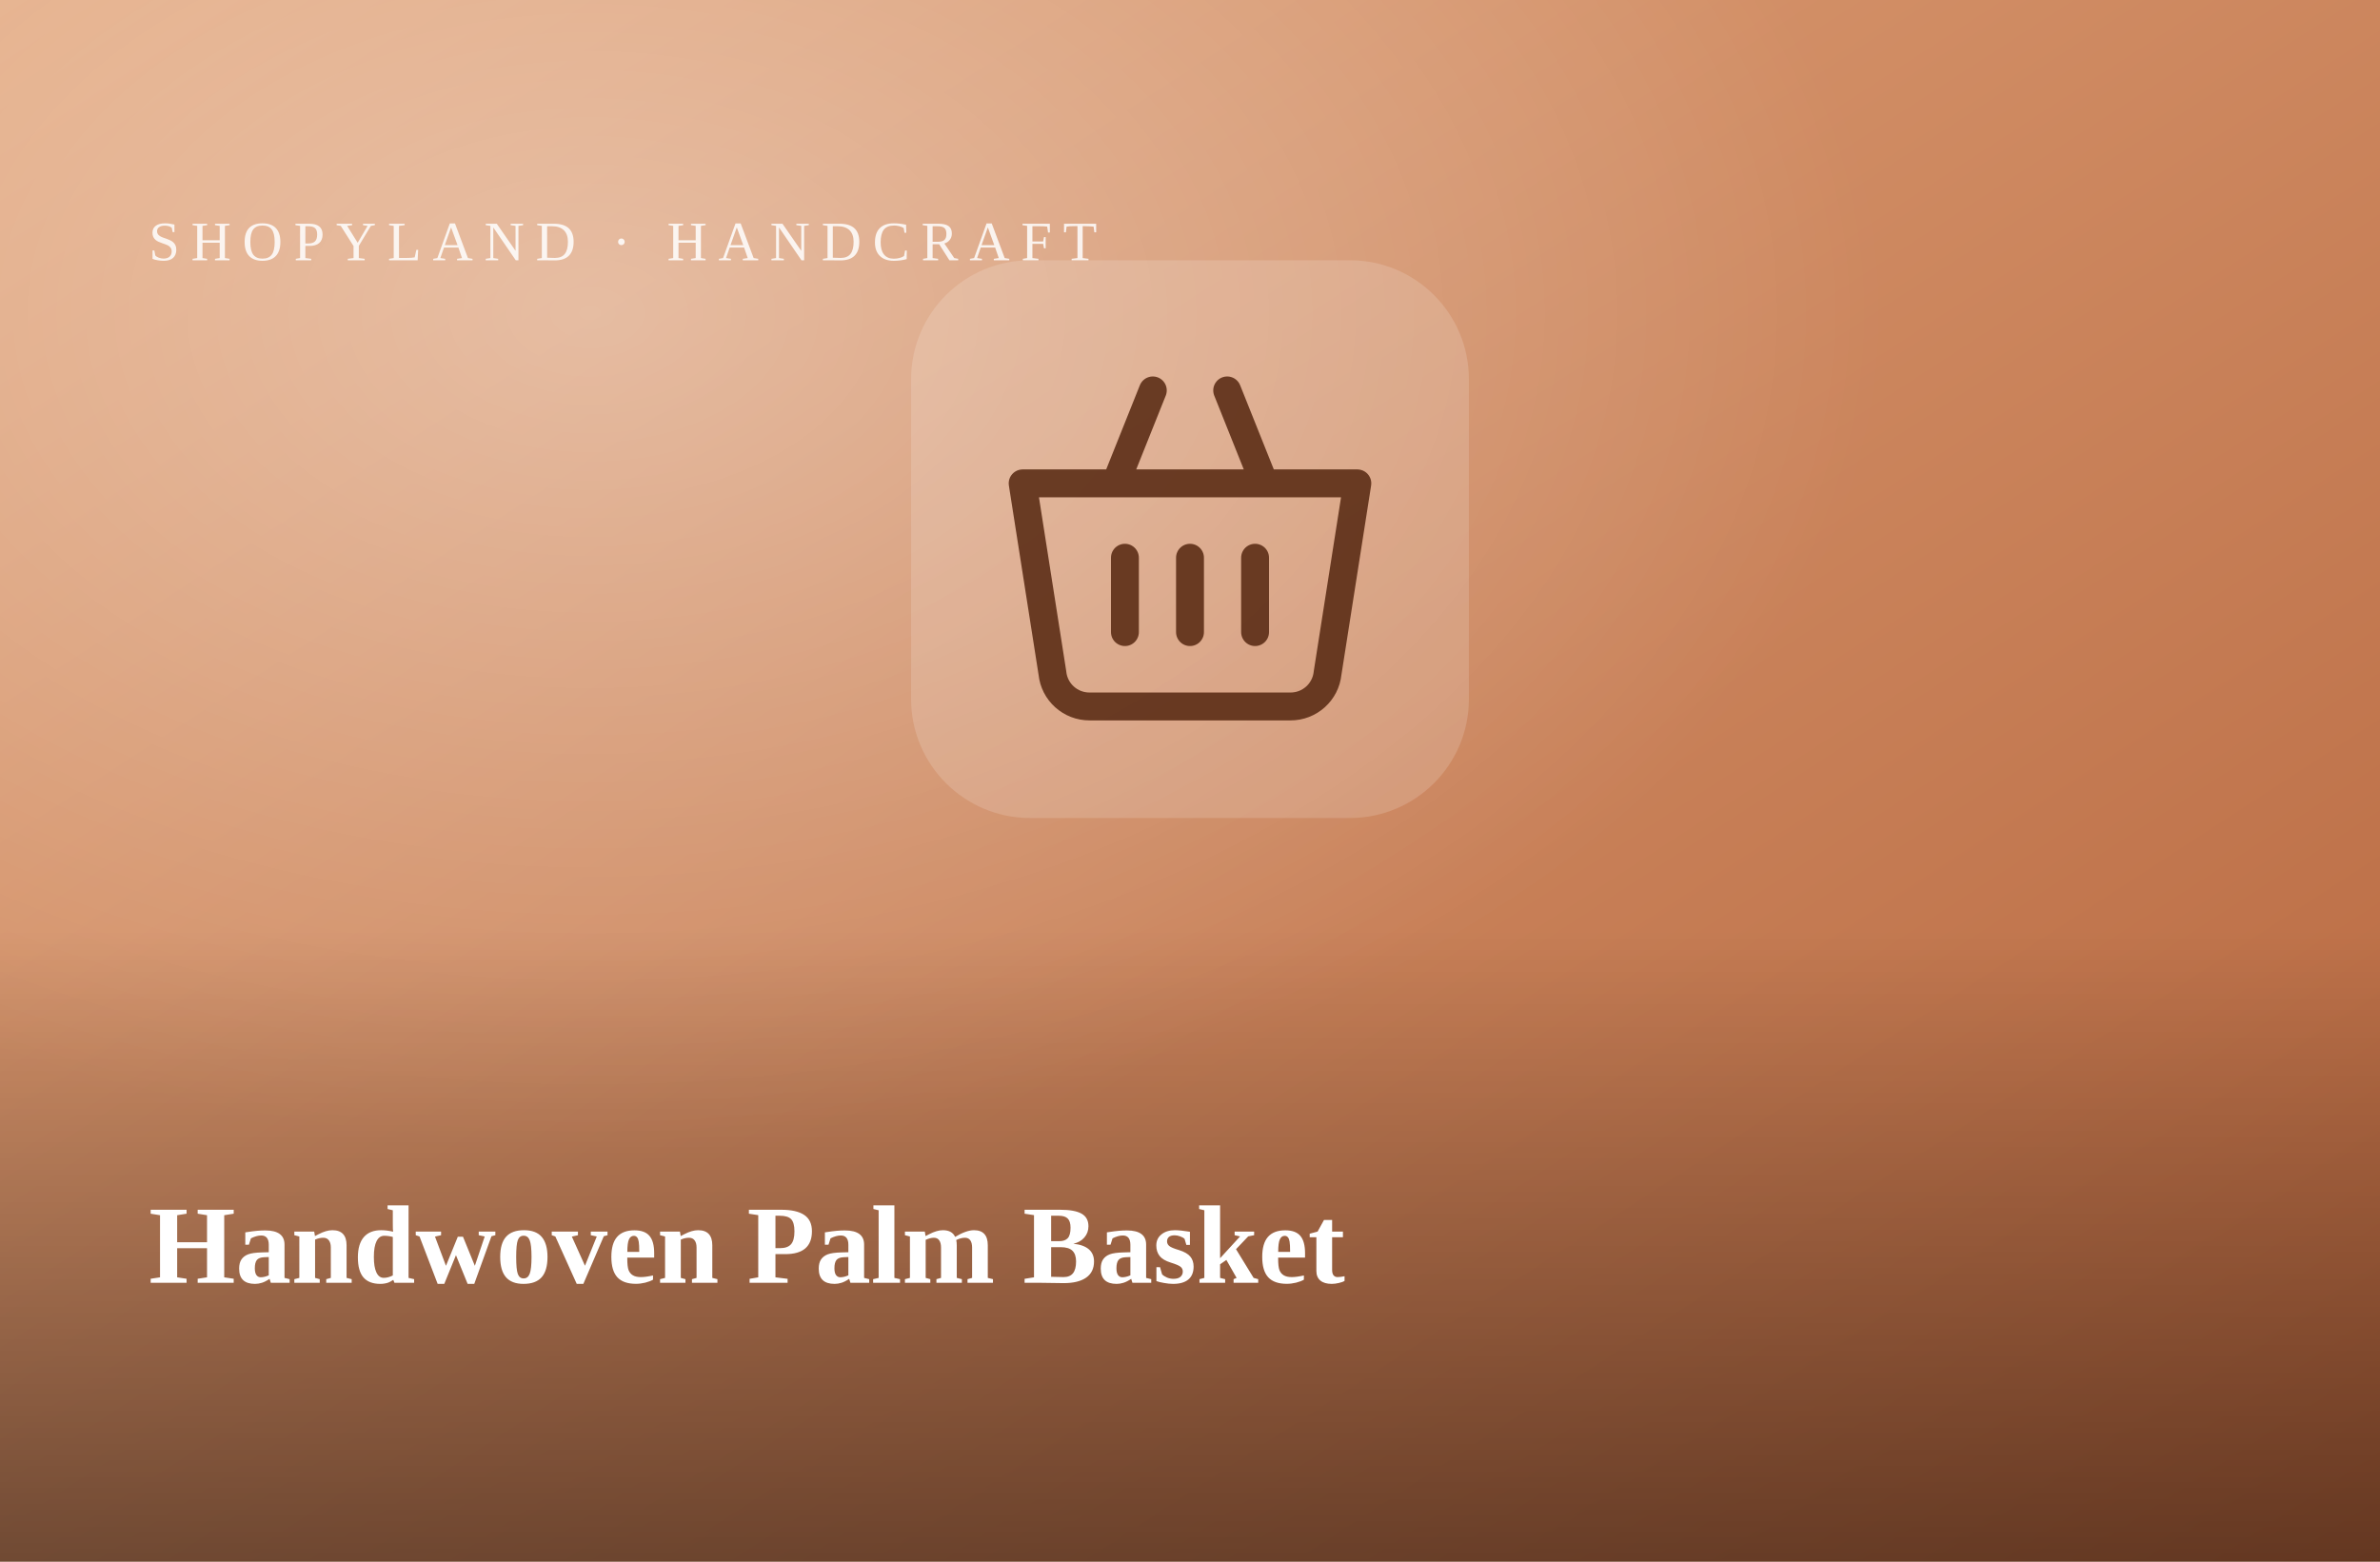
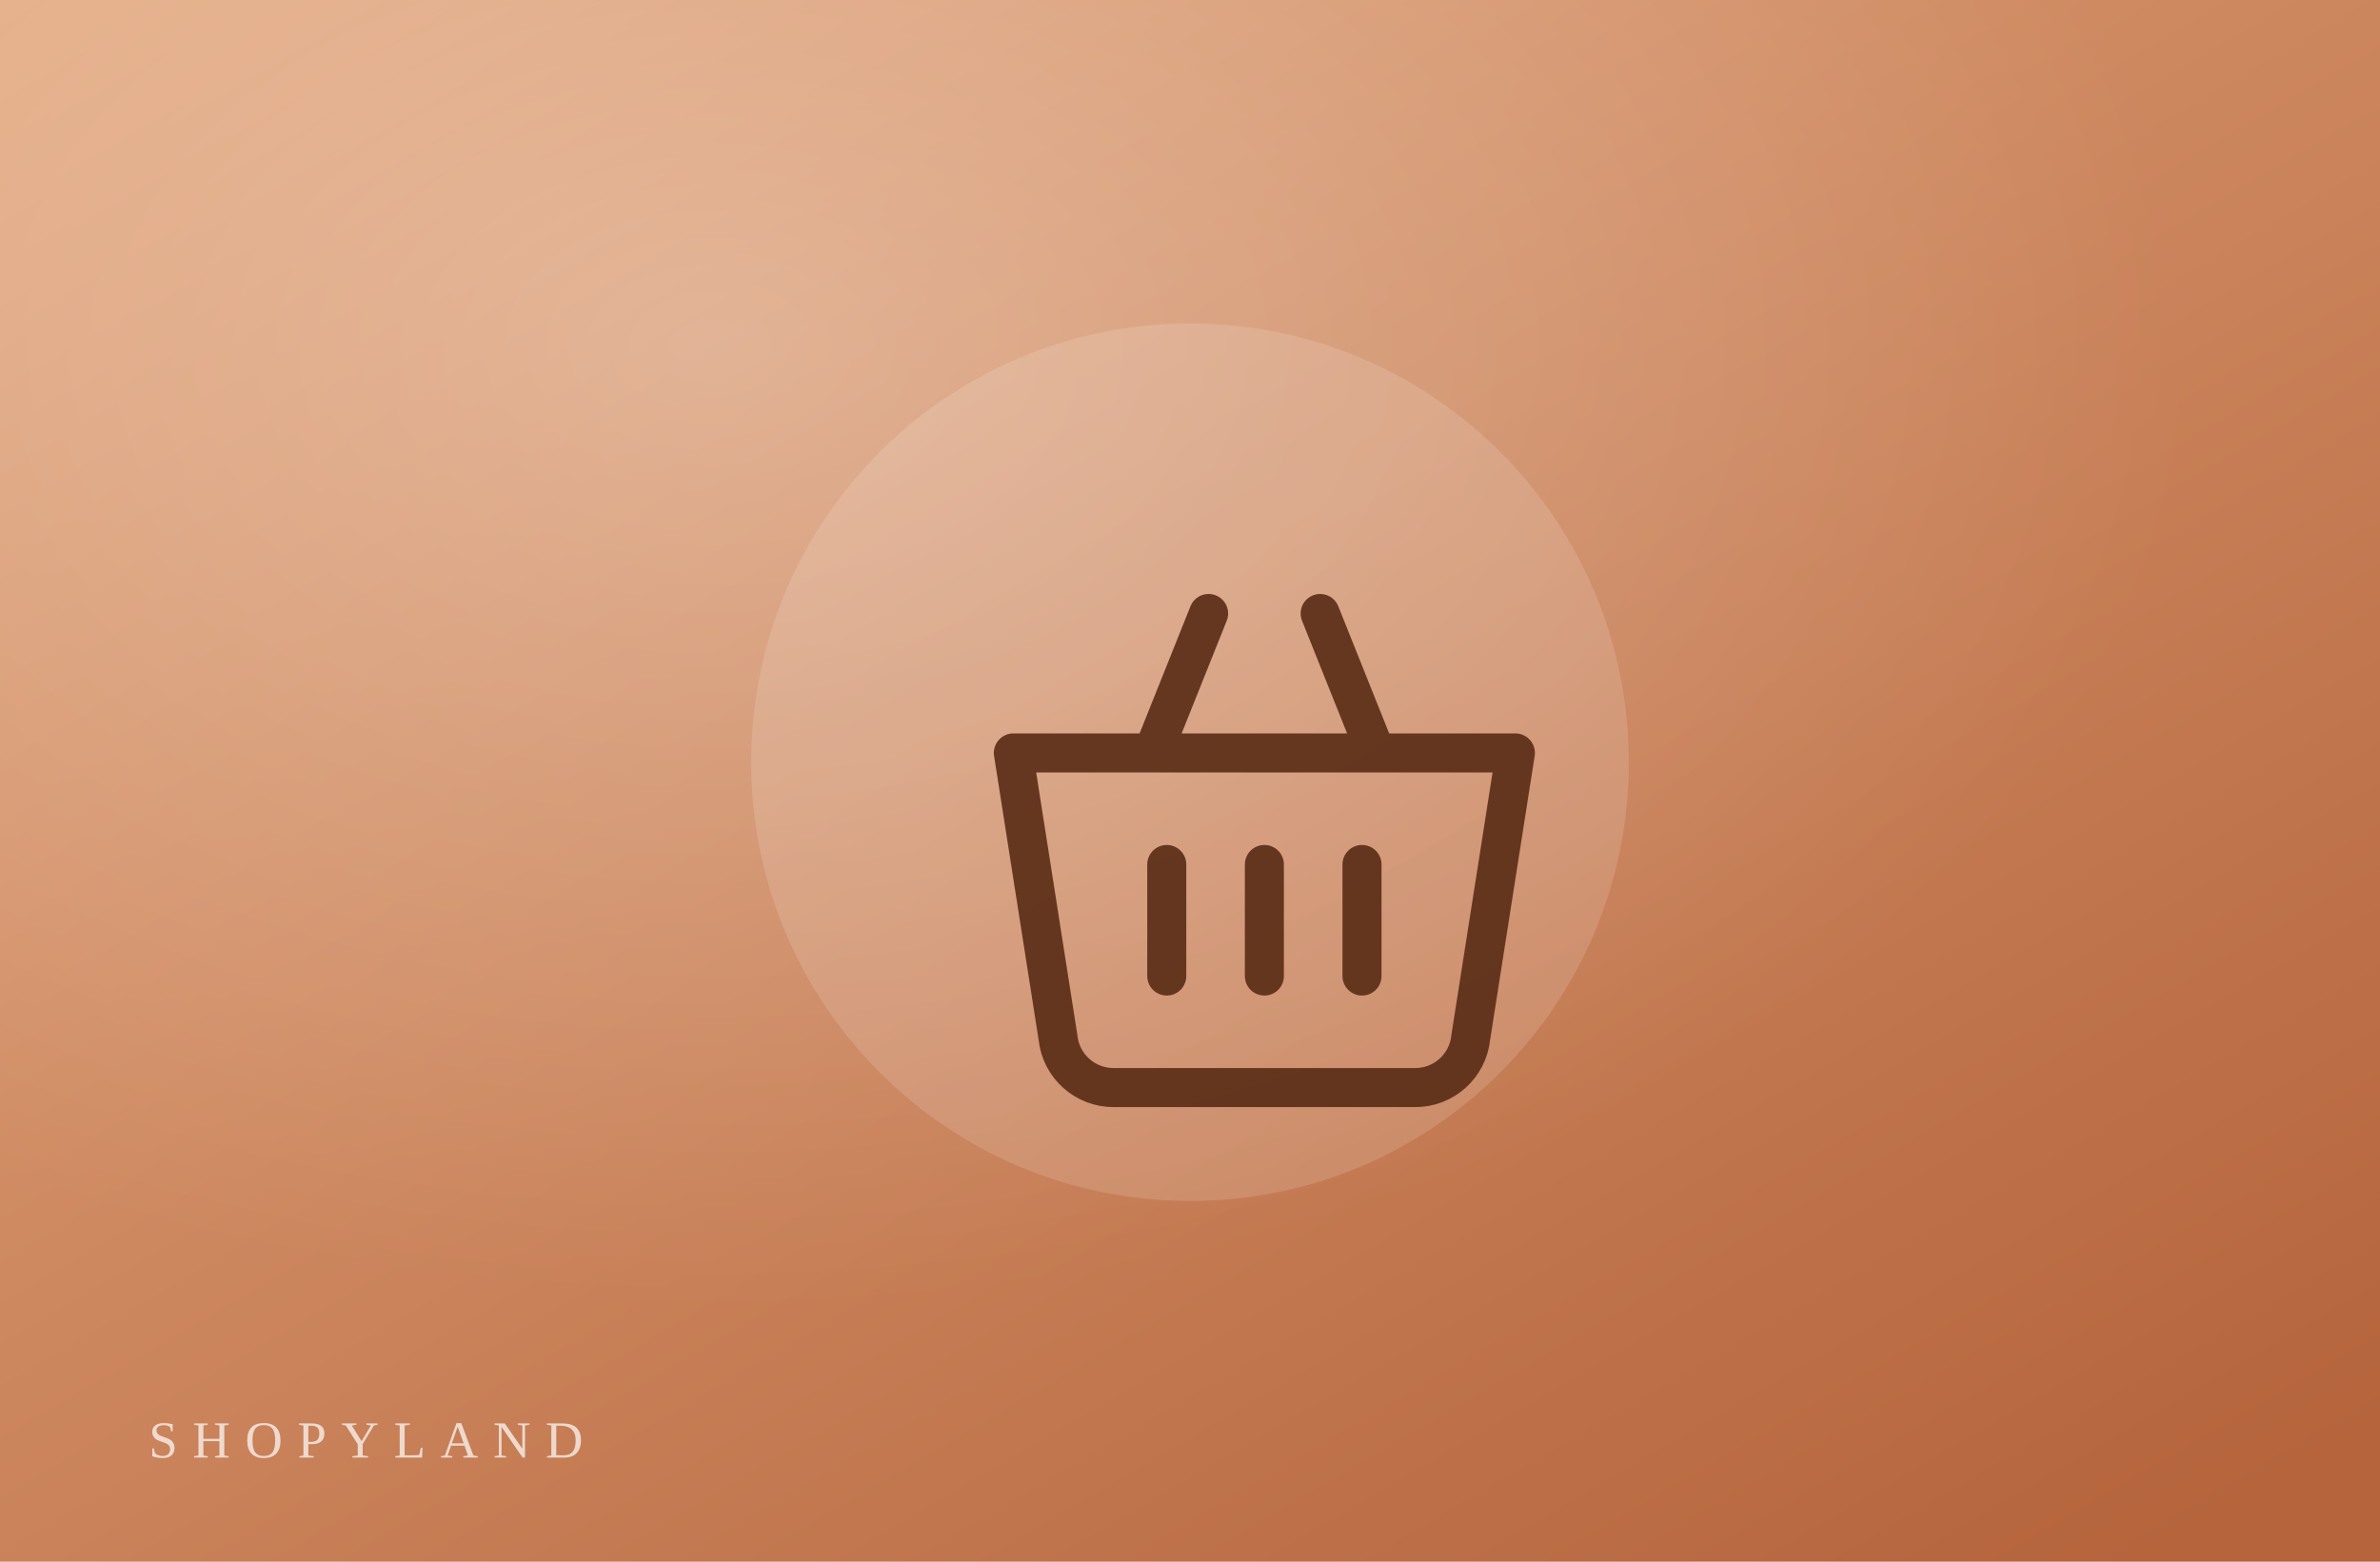
<svg xmlns="http://www.w3.org/2000/svg" viewBox="0 0 640 420" width="640" height="420">
  <defs>
-     <linearGradient id="bg" x1="0" y1="0" x2="1" y2="1">
+     <linearGradient id="bg" x1="0" y1="0" x2="0.9" y2="1">
      <stop offset="0" stop-color="#E3A87F" />
      <stop offset="1" stop-color="#B5643C" />
    </linearGradient>
-     <radialGradient id="hl" cx="0.25" cy="0.2" r="0.9">
-       <stop offset="0" stop-color="#ffffff" stop-opacity="0.35" />
-       <stop offset="0.6" stop-color="#ffffff" stop-opacity="0" />
+     <radialGradient id="hl" cx="0.3" cy="0.22" r="0.95">
+       <stop offset="0" stop-color="#ffffff" stop-opacity="0.28" />
+       <stop offset="0.65" stop-color="#ffffff" stop-opacity="0" />
    </radialGradient>
-     <linearGradient id="scrim" x1="0" y1="0" x2="0" y2="1">
-       <stop offset="0" stop-color="#000" stop-opacity="0" />
-       <stop offset="1" stop-color="#000" stop-opacity="0.45" />
-     </linearGradient>
  </defs>
  <rect width="640" height="420" fill="url(#bg)" />
  <rect width="640" height="420" fill="url(#hl)" />
-   <rect x="245" y="70" width="150" height="150" rx="32" fill="#ffffff" fill-opacity="0.16" />
-   <g transform="translate(260 85) scale(5)" fill="none" stroke="#5C2E17" stroke-opacity="0.9" stroke-width="1.5" stroke-linecap="round" stroke-linejoin="round">
+   <circle cx="320" cy="205" r="118" fill="#ffffff" fill-opacity="0.14" />
+   <g transform="translate(250 135) scale(7.5)" fill="none" stroke="#5C2E17" stroke-opacity="0.92" stroke-width="1.4" stroke-linecap="round" stroke-linejoin="round">
    <path d="M3 9h18l-1.6 10.2a2 2 0 0 1-2 1.8H6.6a2 2 0 0 1-2-1.8L3 9zM8 9l2-5M16 9l-2-5M8.5 13v4M15.5 13v4M12 13v4" />
  </g>
-   <rect x="0" y="250" width="640" height="170" fill="url(#scrim)" />
-   <text x="40" y="70" font-family="Georgia, 'Times New Roman', serif" font-size="15" letter-spacing="3" fill="#ffffff" fill-opacity="0.85">SHOPYLAND · HANDCRAFT</text>
-   <text x="40" y="345" font-family="Georgia, 'Times New Roman', serif" font-weight="bold" font-size="30" fill="#ffffff">
-     <tspan x="40" dy="0">Handwoven Palm Basket</tspan>
-   </text>
+   <text x="40" y="392" font-family="Georgia, 'Times New Roman', serif" font-size="14" letter-spacing="4" fill="#ffffff" fill-opacity="0.7">SHOPYLAND</text>
</svg>
